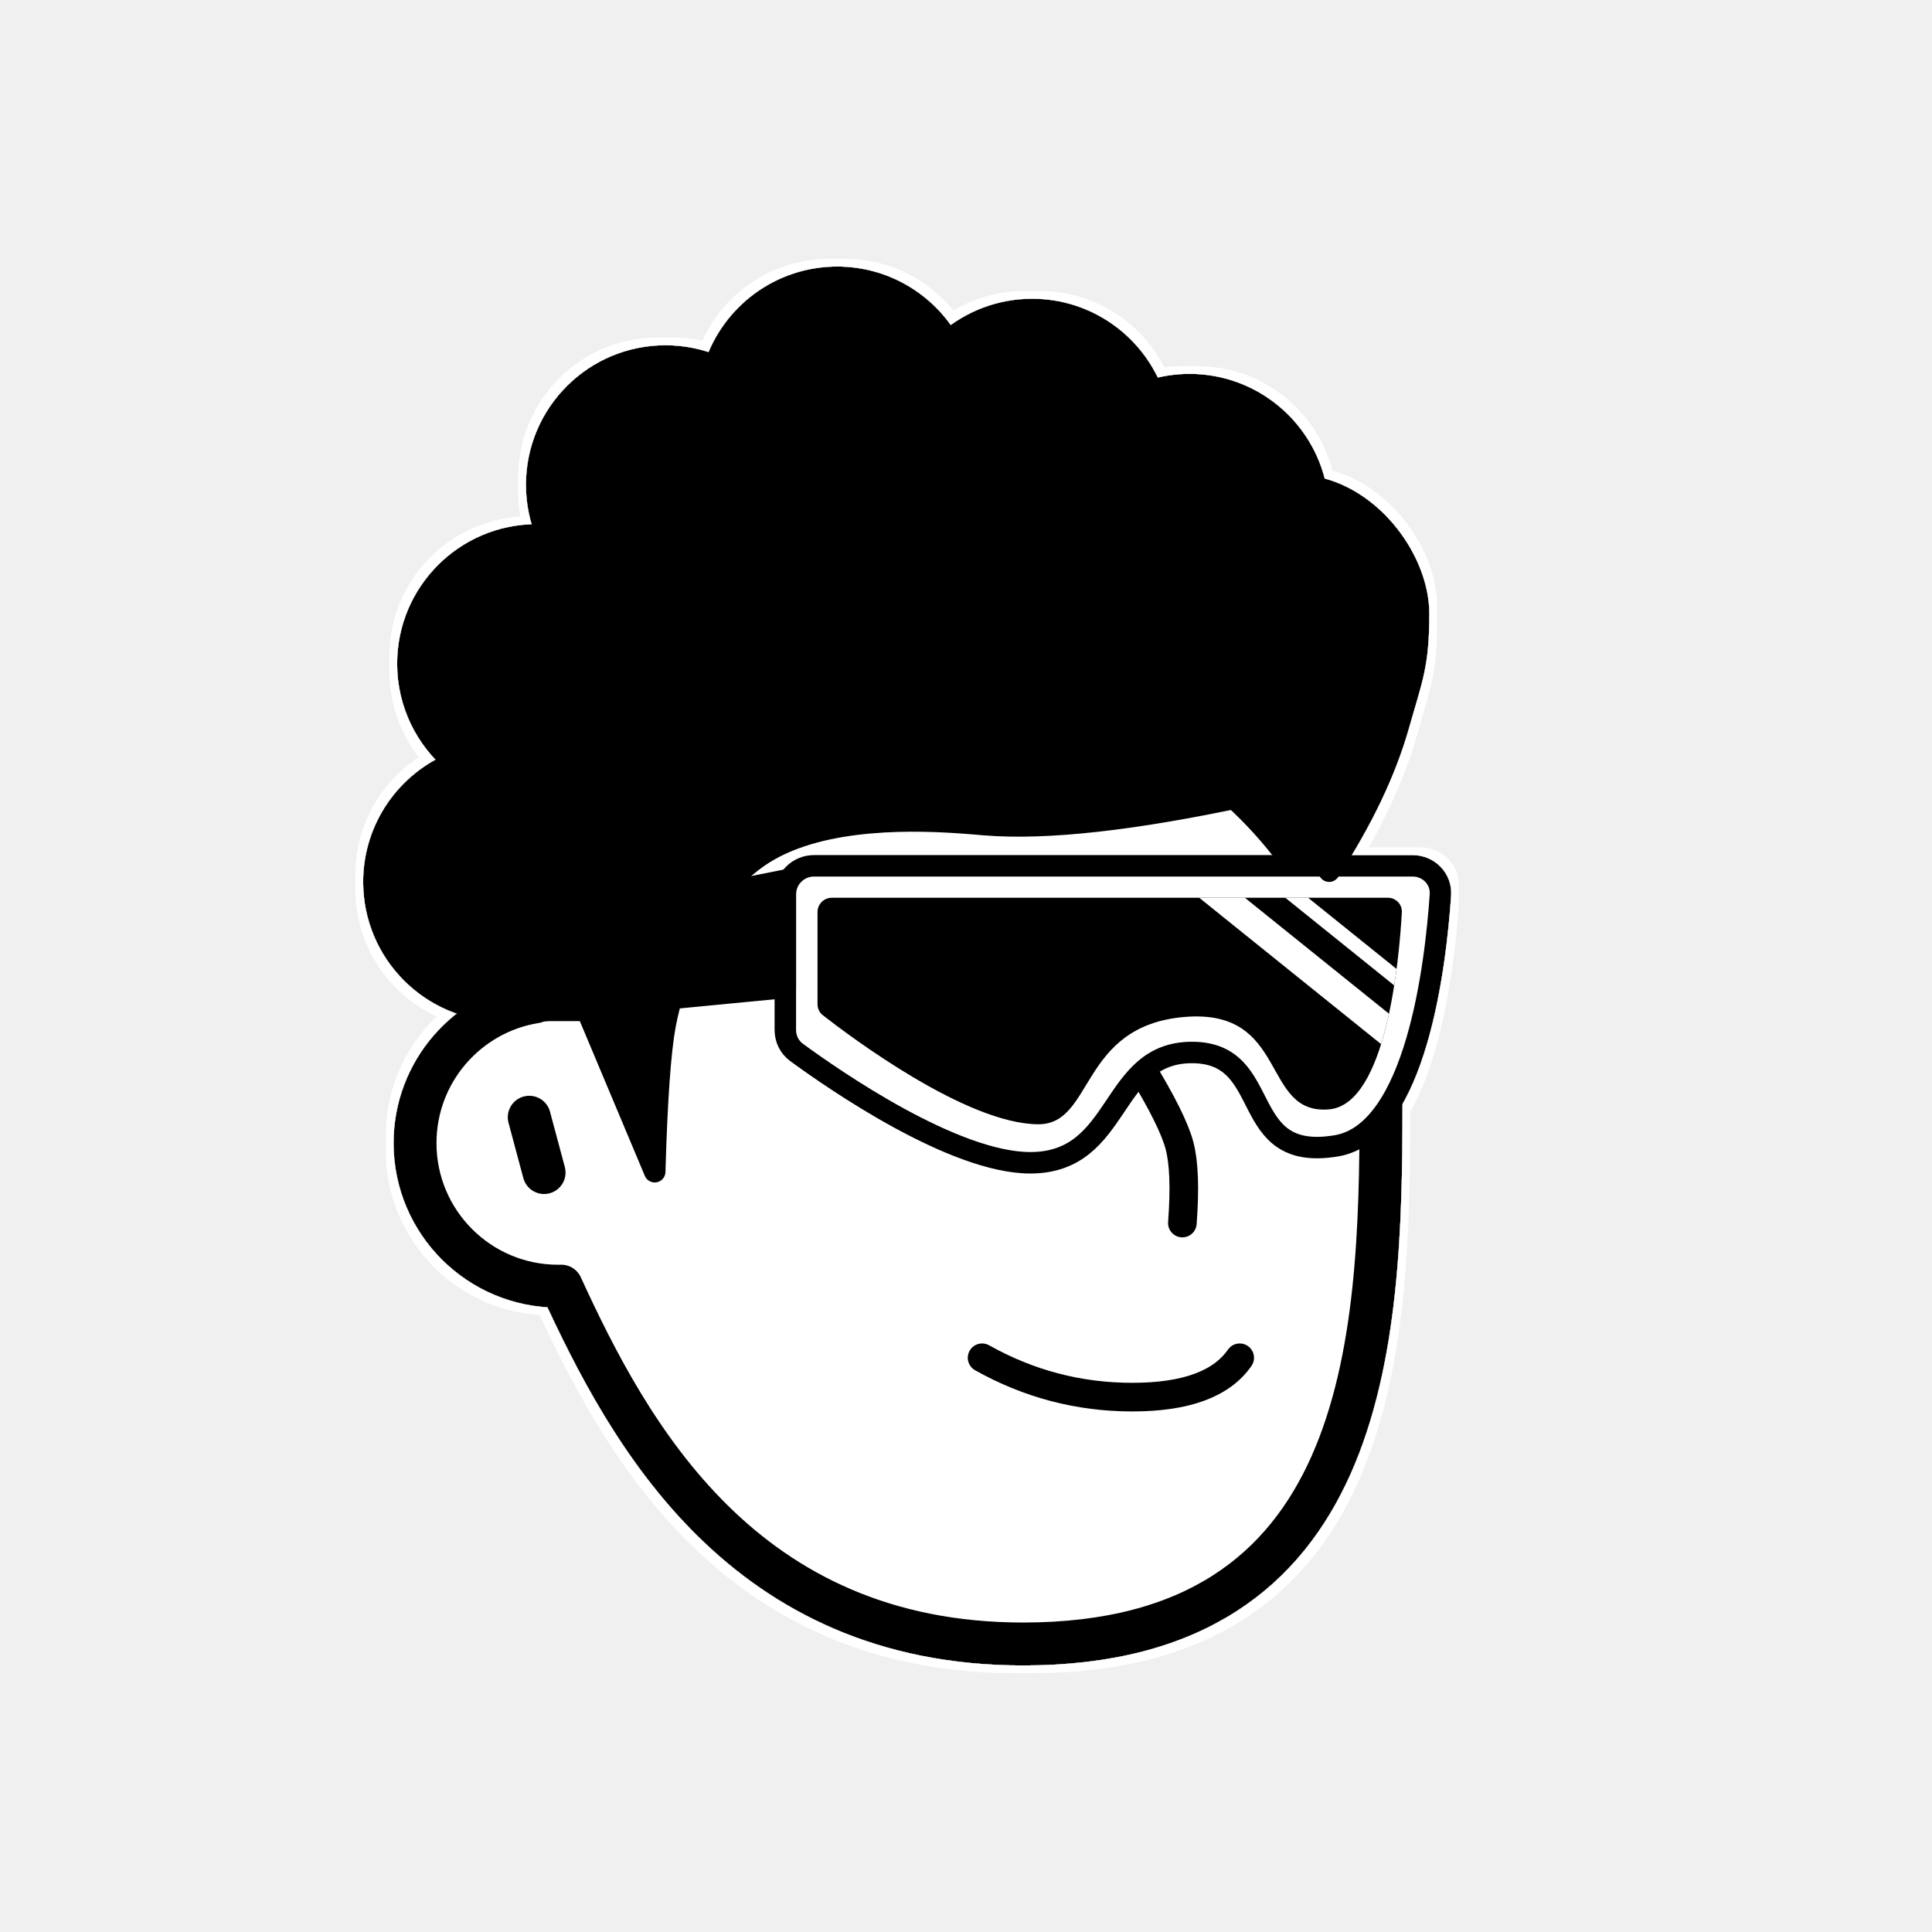
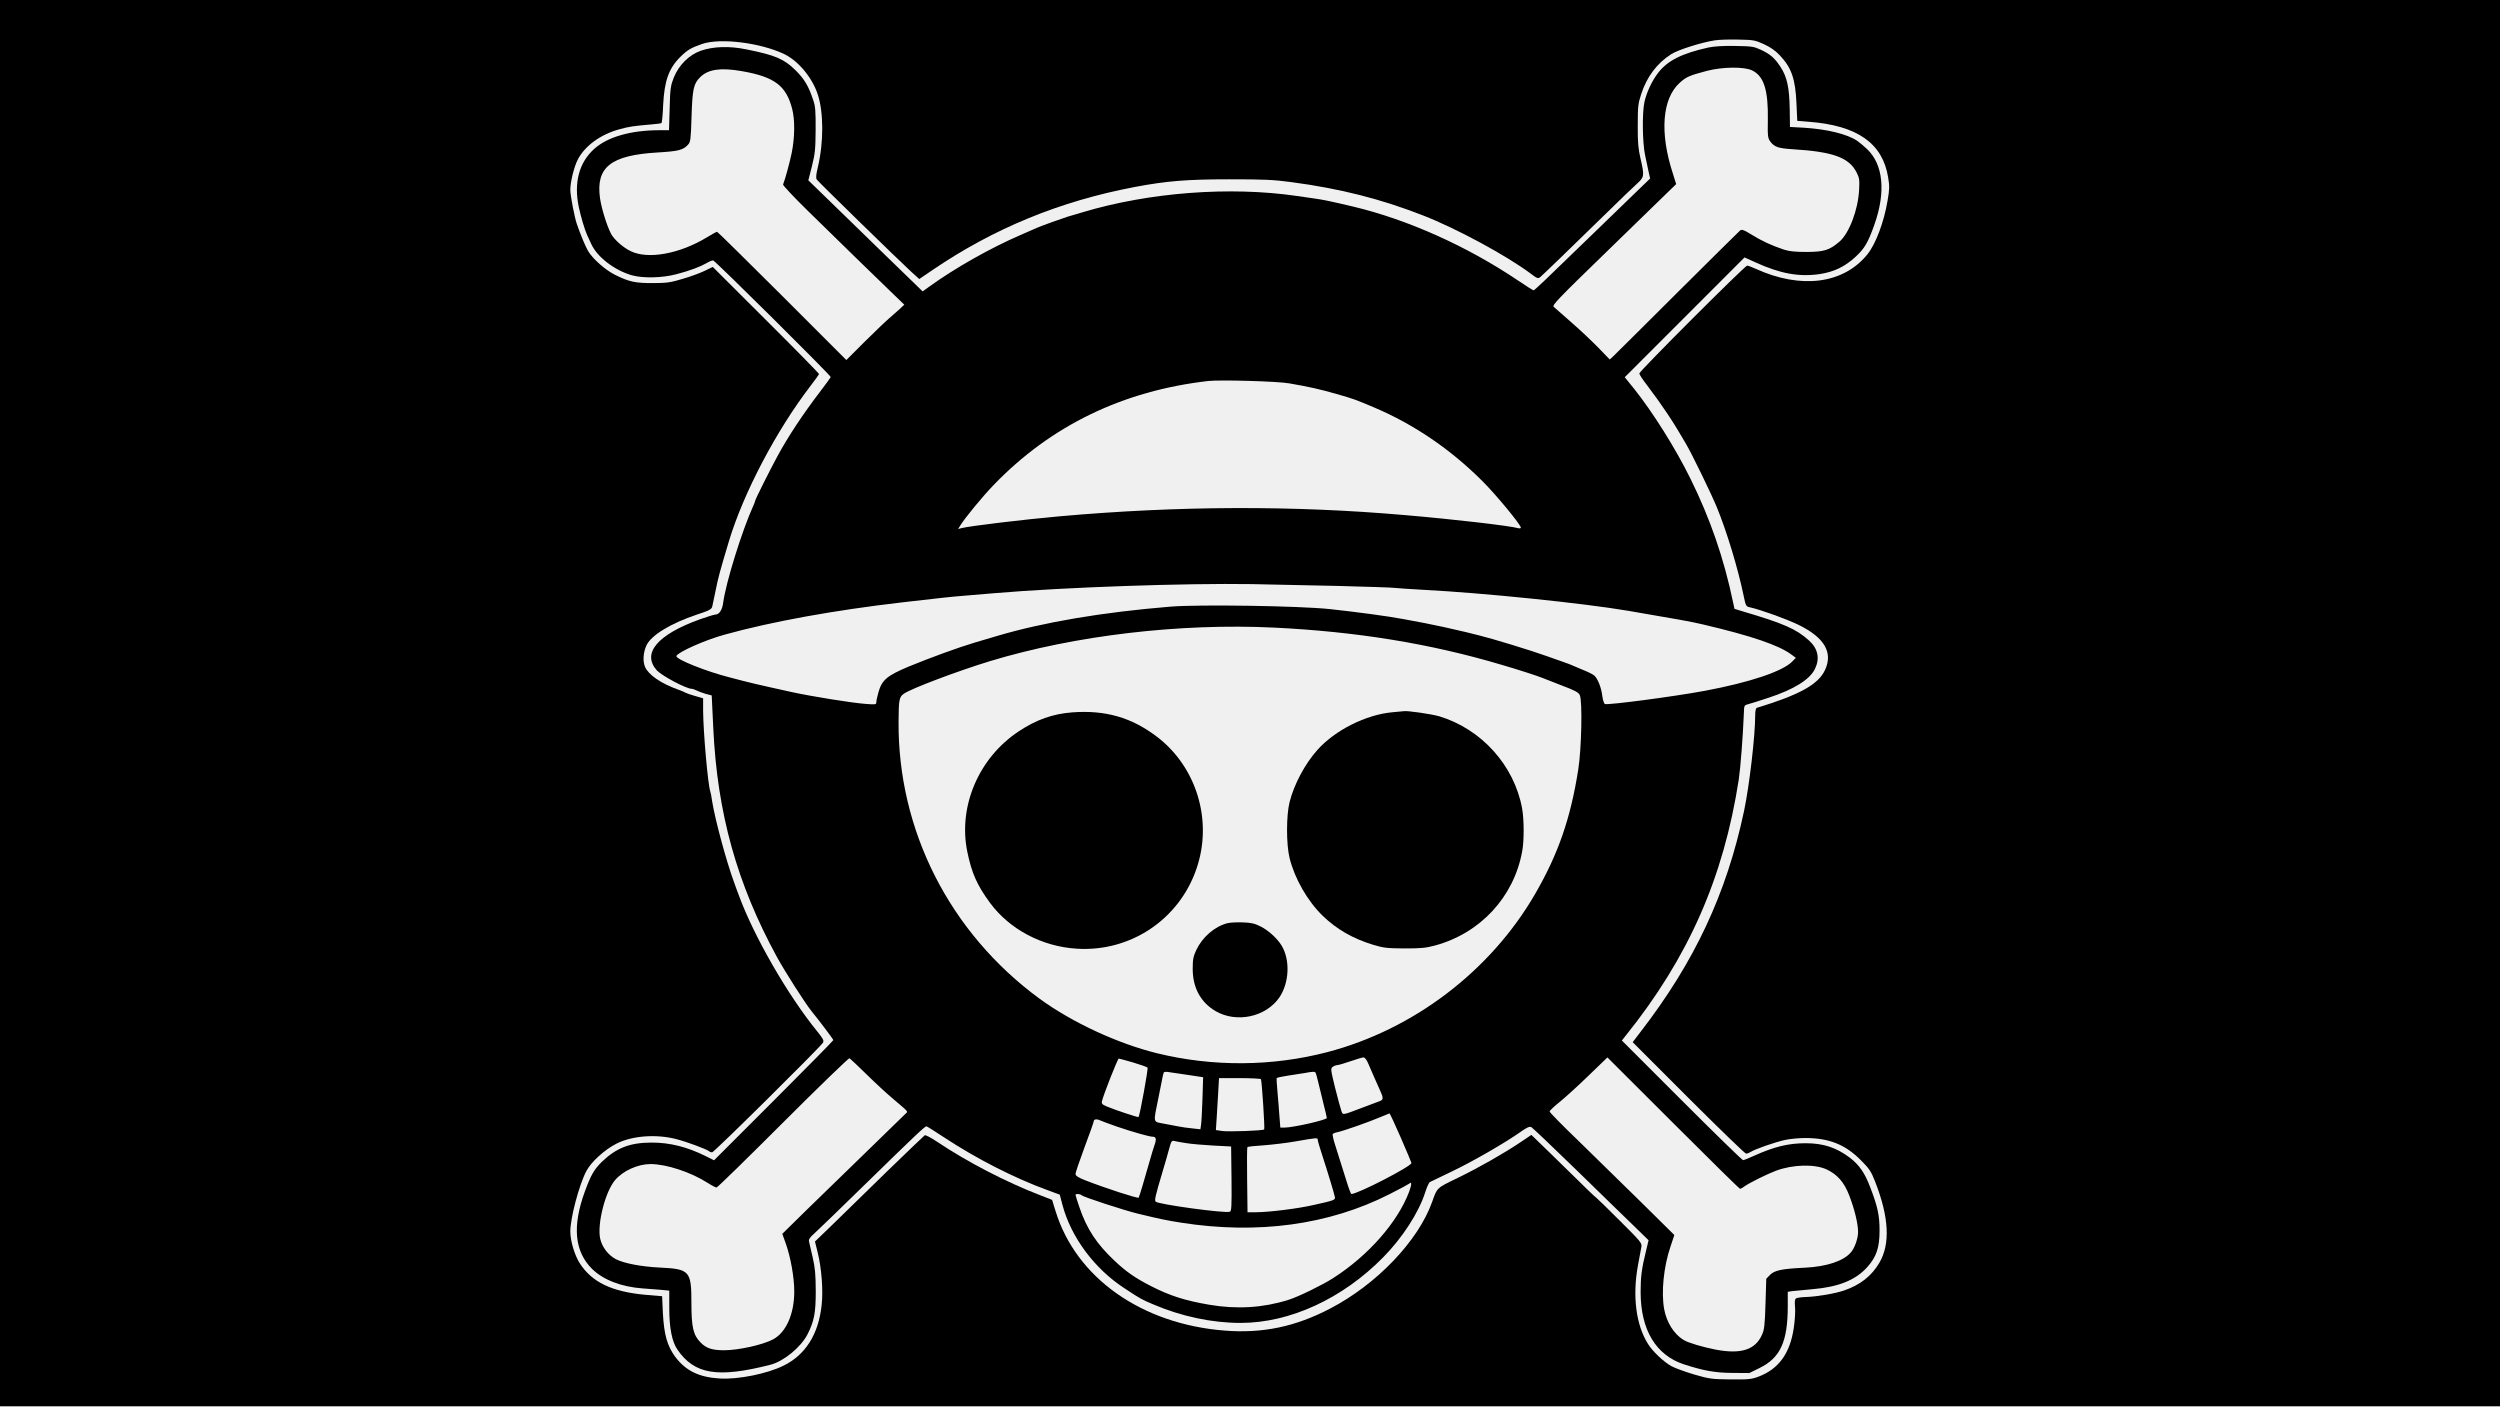
- <svg xmlns="http://www.w3.org/2000/svg" viewBox="0 0 1080 1080" fill="none">
-   <defs>
-     <filter id="filter" x="-20%" y="-20%" width="140%" height="140%" filterUnits="objectBoundingBox" primitiveUnits="userSpaceOnUse" color-interpolation-filters="linearRGB">
-       <feMorphology operator="dilate" radius="20 20" in="SourceAlpha" result="morphology" />
-       <feFlood flood-color="#ffffff" flood-opacity="1" result="flood" />
-       <feComposite in="flood" in2="morphology" operator="in" result="composite" />
-       <feMerge result="merge">
-         <feMergeNode in="composite" result="mergeNode" />
-         <feMergeNode in="SourceGraphic" result="mergeNode1" />
-       </feMerge>
-     </filter>
-   </defs>
-   <g id="notion-avatar" filter="url(#filter)">
-     <g id="notion-avatar-face" fill="#ffffff">
-       <g id="Face/-7" stroke="none" stroke-width="1" fill-rule="evenodd" stroke-linecap="round" stroke-linejoin="round">
-         <path d="M532,379 C664.548,379 772,486.452 772,619 C772,751.548 764.548,919 572,919 C415.133,919 351.669,801.612 313.753,718.981 L313.323,718.989 L312,719 C267.817,719 232,683.183 232,639 C232,599.135 261.159,566.08 299.312,560.001 C325.599,455.979 419.81,379 532,379 Z M295.859,624.545 L304.141,655.455" id="Path" stroke="#000000" stroke-width="24" />
-       </g>
-     </g>
-     <g id="notion-avatar-nose">
-       <g id="Nose/-2" stroke="none" stroke-width="1" fill="none" fill-rule="evenodd" stroke-linecap="round" stroke-linejoin="round">
-         <path d="M692.893,627.725 C673.628,639.855 659.237,647.263 649.719,649.95 C640.202,652.637 625.722,653.379 606.279,652.177" id="Line" stroke="#000000" stroke-width="16" transform="translate(649.5859, 640.2299) rotate(-89.23499) translate(-649.5859, -640.2299) " />
-       </g>
-     </g>
-     <g id="notion-avatar-mouth">
-       <g id="Mouth/-1" stroke="none" stroke-width="1" fill="none" fill-rule="evenodd" stroke-linecap="round" stroke-linejoin="round">
-         <path d="M549,759 C575.13,773.667 603.13,781 633,781 C662.87,781 682.87,773.667 693,759" id="Path" stroke="#000000" stroke-width="16" />
-       </g>
-     </g>
-     <g id="notion-avatar-eyes">
-       <g id="Eyes/-8" stroke="none" stroke-width="1" fill="none" fill-rule="evenodd">
-         <path d="M570,516 C578.837,516 586,526.745 586,540 C586,553.255 578.837,564 570,564 C561.163,564 554,553.255 554,540 C554,526.745 561.163,516 570,516 Z M708,516 C716.837,516 724,526.745 724,540 C724,553.255 716.837,564 708,564 C699.163,564 692,553.255 692,540 C692,526.745 699.163,516 708,516 Z" id="Combined-Shape" fill="#000000" />
-       </g>
-     </g>
-     <g id="notion-avatar-eyebrows">
-       <g id="Eyebrows/-1" stroke="none" stroke-width="1" fill="none" fill-rule="evenodd" stroke-linecap="square" stroke-linejoin="round">
-         <g id="Group" transform="translate(521, 490)" stroke="#000000" stroke-width="20">
-           <path d="M0,16 C12.889,5.333 27.889,0 45,0 C62.111,0 77.111,5.333 90,16" id="Path" />
-           <path d="M146,16 C158.889,5.333 173.889,0 191,0 C208.111,0 223.111,5.333 236,16" id="Path" />
-         </g>
-       </g>
-     </g>
-     <g id="notion-avatar-glasses">
-       <g id="Glasses/ 12">
-         <g id="Group">
-           <path id="Path" fill-rule="evenodd" clip-rule="evenodd" d="M805.209 500.217C805.813 491.284 798.652 484 789.699 484H455C446.163 484 439 491.163 439 500V575.76C439 580.706 441.26 585.352 445.249 588.275C465.881 603.396 532.959 650 575.94 650C627.244 650 619.761 588.343 666.321 588.343C712.881 588.343 690.97 650 747.116 640.514C791.7 632.982 802.608 538.717 805.209 500.217Z" fill="white" stroke="black" stroke-width="12" stroke-linecap="round" stroke-linejoin="round" />
-           <g id="Group_2">
-             <path id="Mask" fill-rule="evenodd" clip-rule="evenodd" d="M783.642 509.995C783.893 505.509 780.3 501.847 775.807 501.847L465 501.847C460.582 501.847 457 505.428 457 509.847V561.349C457 563.759 458.047 566.008 459.946 567.493C474.566 578.927 540.245 628.47 580.546 628.47C611.607 628.47 603.397 573.489 662.087 568.491C720.777 563.492 704.644 623.472 742.954 620.14C775.033 617.35 782.169 536.288 783.642 509.995Z" fill="black" />
-             <mask id="mask0_0_1157" style="mask-type:alpha" maskUnits="userSpaceOnUse" x="457" y="501" width="327" height="128">
-               <path id="Mask_2" fill-rule="evenodd" clip-rule="evenodd" d="M783.642 509.995C783.893 505.509 780.3 501.847 775.807 501.847L465 501.847C460.582 501.847 457 505.428 457 509.847V561.349C457 563.759 458.047 566.008 459.946 567.493C474.566 578.927 540.245 628.47 580.546 628.47C611.607 628.47 603.397 573.489 662.087 568.491C720.777 563.492 704.644 623.472 742.954 620.14C775.033 617.35 782.169 536.288 783.642 509.995Z" fill="white" />
-             </mask>
-             <g mask="url(#mask0_0_1157)">
-               <path id="Path_2" d="M671.808 492.742L781.264 580.828" stroke="white" stroke-width="16" stroke-linecap="round" stroke-linejoin="round" />
-               <path id="Path_3" d="M696.436 478.979L805.892 567.065" stroke="white" stroke-width="8" stroke-linecap="round" stroke-linejoin="round" />
-             </g>
-           </g>
-           <path id="Path_4" fill-rule="evenodd" clip-rule="evenodd" d="M439 492.036L284 523V566.875L439 552V492.036Z" fill="black" stroke="black" stroke-width="12" stroke-linecap="round" stroke-linejoin="round" />
-         </g>
-       </g>
-     </g>
-     <g id="notion-avatar-hair">
-       <g id="Hairstyle/-3" stroke="none" stroke-width="1" fill="none" fill-rule="evenodd" stroke-linecap="round" stroke-linejoin="round">
-         <path d="M468,155 C494.414,155 517.505,169.223 530.033,190.428 C542.639,179.567 559.053,173 577,173 C607.279,173 633.192,191.691 643.832,218.164 C650.524,216.107 657.633,215 665,215 C699.787,215 728.811,239.67 735.533,272.469 C768.002,279.121 793,314 793,343 C793,372 789.333,379 782,405 C774.667,431 761.667,458.333 743,487 L742.488,486.071 C738.468,478.857 732.306,469.5 724,458 C719.654,451.983 713.184,446.347 708,441 C703.288,442.688 700.961,443.835 698,444.579 C634.162,458.313 585.06,463.787 550.694,460.999 L543.474,460.4 L540.294,460.151 C513.724,458.138 460.671,455.974 427,477 C388.419,501.092 375.287,555.632 372.094,571.53 L371.831,572.876 L371.67,573.748 C369.059,588.223 367.192,614.493 366.071,652.556 L366,655 L328.117,564.825 L287.146,564.825 L287.124,564.743 C285.105,564.913 283.063,565 281,565 C241.235,565 209,532.765 209,493 C209,462.832 227.554,436.997 253.874,426.285 C238.06,413.079 228,393.214 228,371 C228,331.235 260.235,299 300,299 C301.934,299 303.85,299.076 305.745,299.226 C302.046,290.56 300,281.019 300,271 C300,231.235 332.235,199 372,199 C381.776,199 391.096,200.948 399.595,204.478 C409.047,175.744 436.101,155 468,155 Z" id="Path" stroke="#000000" stroke-width="12" fill="#000000" />
-       </g>
-     </g>
-     <g id="notion-avatar-accessories">
-       <g id="Accessories/-0" stroke="none" stroke-width="1" fill="none" fill-rule="evenodd" />
-     </g>
-     <g id="notion-avatar-details">
-       <g id="Details/-0" stroke="none" stroke-width="1" fill="none" fill-rule="evenodd" />
-     </g>
-     <g id="notion-avatar-beard">
-       <g id="Beard/-0" stroke="none" stroke-width="1" fill="none" fill-rule="evenodd" />
-     </g>
+ <svg xmlns="http://www.w3.org/2000/svg" version="1.0" width="1920pt" height="1080pt" viewBox="0 0 1920 1080" preserveAspectRatio="xMidYMid meet">
+   <g transform="translate(0,1080) scale(0.1,-0.1)" fill="#000000" stroke="none">
+     <path d="M0 5400 l0 -5400 9600 0 9600 0 0 5400 0 5400 -9600 0 -9600 0 0 -5400z m13548 5060 c49 -22 87 -49 121 -85 90 -95 120 -182 128 -372 l6 -131 86 -7 c375 -28 570 -165 612 -428 11 -67 11 -91 -5 -181 -27 -161 -91 -331 -154 -409 -184 -228 -510 -270 -859 -111 -28 13 -58 24 -65 24 -17 0 -828 -811 -828 -828 0 -8 26 -48 59 -90 118 -156 201 -280 299 -450 49 -84 194 -383 237 -487 76 -185 162 -468 205 -675 18 -87 19 -88 53 -95 80 -18 280 -90 372 -135 197 -97 264 -211 201 -346 -52 -111 -195 -190 -523 -290 -8 -2 -13 -23 -13 -56 0 -160 -45 -544 -86 -738 -135 -634 -379 -1156 -794 -1694 l-61 -80 428 -428 c235 -235 435 -428 443 -428 9 0 24 6 35 13 31 21 191 77 268 93 37 8 107 14 155 14 181 -1 303 -50 422 -169 66 -66 80 -87 109 -161 109 -277 120 -483 34 -629 -59 -100 -146 -169 -268 -211 -72 -25 -209 -48 -295 -51 -36 -1 -71 -6 -77 -11 -9 -7 -11 -28 -7 -67 3 -31 -1 -102 -10 -161 -29 -194 -115 -313 -269 -372 -56 -21 -77 -23 -217 -22 -147 2 -161 4 -279 38 -68 20 -146 49 -173 63 -60 33 -145 113 -181 171 -93 147 -121 369 -77 607 12 61 23 124 26 140 5 28 -7 42 -165 199 -93 93 -174 172 -180 176 -7 3 -94 87 -194 186 -101 98 -210 206 -244 238 l-62 60 -83 -56 c-130 -87 -319 -195 -484 -275 -162 -78 -156 -73 -195 -183 -106 -299 -425 -633 -782 -819 -267 -140 -520 -193 -811 -170 -640 50 -1143 406 -1300 920 l-26 84 -87 34 c-264 101 -564 257 -794 411 -47 32 -91 55 -97 51 -6 -4 -133 -126 -283 -271 -149 -146 -336 -328 -415 -405 l-145 -140 21 -85 c30 -120 43 -294 30 -405 -24 -223 -125 -382 -294 -464 -126 -62 -347 -106 -486 -98 -162 9 -265 60 -346 169 -60 83 -84 168 -93 332 l-6 131 -130 11 c-257 24 -410 97 -503 243 -39 61 -72 171 -72 243 0 103 67 357 123 464 37 71 141 165 232 211 120 61 306 75 461 34 82 -21 231 -77 249 -92 5 -5 16 -9 24 -9 15 0 833 810 852 843 8 15 0 31 -44 85 -226 277 -489 734 -603 1047 -9 22 -24 65 -35 95 -61 166 -146 481 -169 622 -5 37 -12 73 -15 80 -18 49 -54 456 -55 619 l0 96 -62 18 c-35 10 -67 21 -73 25 -5 4 -32 15 -60 25 -131 47 -225 113 -251 173 -19 45 -14 112 11 166 37 78 185 168 387 236 103 34 113 40 119 66 3 16 14 67 24 114 21 106 33 149 102 380 112 373 365 854 629 1198 35 45 64 86 64 90 0 4 -183 191 -408 415 l-408 407 -62 -30 c-35 -17 -111 -45 -170 -62 -93 -28 -123 -32 -227 -32 -135 -1 -184 10 -289 62 -77 38 -176 125 -211 187 -21 37 -55 119 -85 205 -18 52 -50 220 -50 262 0 60 28 174 56 230 55 108 176 196 324 236 72 20 109 25 249 37 35 3 67 7 71 10 4 2 10 64 13 137 9 188 44 285 134 373 53 52 80 68 167 98 140 47 445 9 628 -78 108 -52 213 -177 257 -306 47 -139 48 -370 2 -563 -14 -59 -16 -83 -8 -95 13 -19 629 -620 722 -705 l65 -59 103 70 c469 319 977 528 1552 637 243 46 402 59 725 59 268 0 339 -3 480 -22 375 -50 685 -129 1010 -256 257 -100 646 -311 828 -448 46 -35 54 -38 70 -26 18 15 193 183 507 490 104 102 211 205 238 229 55 50 57 59 26 193 -17 73 -22 124 -21 252 0 145 2 168 26 241 43 133 120 237 231 308 51 33 228 89 333 106 31 5 113 8 183 6 118 -2 129 -5 197 -36z" />
+     <path d="M13120 10435 c-202 -45 -313 -100 -385 -194 -47 -60 -90 -151 -106 -226 -18 -83 -15 -311 5 -405 9 -41 21 -99 27 -128 l12 -53 -54 -52 c-30 -29 -198 -192 -374 -362 -403 -391 -460 -445 -468 -445 -3 0 -57 34 -119 76 -392 264 -848 468 -1268 568 -151 36 -238 54 -285 60 -27 4 -93 13 -145 21 -514 75 -1135 28 -1645 -125 -38 -11 -90 -27 -115 -34 -45 -14 -198 -69 -235 -85 -11 -5 -69 -30 -130 -57 -229 -99 -501 -253 -695 -393 l-54 -39 -269 261 c-148 144 -345 336 -439 427 l-170 165 28 110 c24 97 27 130 28 280 1 141 -2 179 -18 225 -36 109 -69 164 -136 230 -88 87 -155 116 -374 160 -133 28 -257 24 -355 -10 -89 -32 -167 -109 -206 -205 -25 -64 -28 -83 -32 -237 l-5 -168 -72 0 c-220 0 -400 -51 -503 -144 -116 -105 -157 -259 -118 -446 15 -71 46 -176 64 -215 5 -11 19 -42 32 -69 45 -100 179 -202 311 -240 86 -24 233 -21 343 8 106 28 182 57 231 85 19 12 42 21 51 21 13 0 903 -882 903 -896 0 -2 -35 -51 -78 -107 -136 -178 -248 -347 -332 -502 -56 -103 -170 -331 -170 -340 0 -4 -6 -21 -14 -38 -86 -188 -212 -593 -232 -746 -7 -56 -31 -91 -60 -91 -9 0 -62 -16 -118 -36 -328 -118 -449 -262 -331 -393 38 -41 225 -141 267 -141 7 0 24 -6 38 -13 14 -7 45 -19 70 -26 l46 -12 12 -252 c31 -654 182 -1194 489 -1757 62 -113 217 -356 265 -415 62 -76 168 -217 168 -223 0 -4 -206 -213 -458 -465 l-458 -458 -64 32 c-144 71 -274 104 -415 104 -167 0 -272 -41 -383 -148 -59 -58 -84 -101 -130 -227 -98 -267 -80 -461 55 -595 85 -84 224 -138 388 -150 44 -3 108 -8 143 -11 l62 -6 0 -136 c0 -150 21 -256 62 -316 131 -192 310 -221 716 -117 101 26 233 135 283 232 52 102 64 165 64 334 -1 133 -5 177 -24 260 -13 55 -26 109 -28 121 -3 15 7 31 39 59 24 21 205 197 403 390 382 373 448 435 460 435 4 0 64 -38 134 -84 247 -163 541 -314 798 -407 l92 -34 21 -80 c66 -247 245 -488 473 -637 127 -84 133 -87 220 -124 219 -94 454 -144 675 -144 378 0 782 186 1094 503 149 151 274 344 324 501 12 39 28 74 36 78 7 4 83 40 168 81 156 74 411 221 528 304 48 34 68 43 82 37 10 -5 163 -151 341 -324 178 -173 376 -367 442 -430 l118 -115 -19 -80 c-35 -142 -42 -199 -42 -321 1 -289 118 -483 335 -553 152 -49 237 -64 370 -65 l130 -1 77 38 c161 78 218 203 218 476 l0 110 33 5 c17 2 88 9 157 15 201 17 331 70 420 169 71 79 95 150 95 282 0 116 -15 185 -73 335 -41 108 -84 169 -154 223 -105 79 -204 112 -341 112 -133 0 -242 -27 -395 -96 -41 -19 -79 -34 -85 -34 -7 0 -219 207 -472 460 l-459 459 30 38 c481 599 751 1211 868 1968 13 88 32 330 39 510 2 59 2 59 37 68 19 5 89 27 155 49 194 64 314 139 354 221 39 81 23 156 -47 219 -97 88 -197 131 -509 223 l-62 19 -11 50 c-70 337 -176 644 -327 949 -116 236 -291 513 -433 691 l-72 89 460 460 460 460 84 -38 c191 -87 335 -113 493 -90 111 17 194 57 276 133 69 64 95 108 143 243 91 254 70 466 -56 585 -23 22 -57 50 -74 62 -76 52 -232 90 -408 101 l-109 6 -2 140 c-3 162 -20 243 -70 320 -44 68 -79 99 -150 132 -56 26 -70 28 -200 30 -93 2 -162 -3 -205 -12z m337 -176 c90 -44 124 -152 120 -382 -2 -124 0 -138 19 -164 31 -42 61 -52 170 -59 313 -19 435 -64 493 -179 21 -41 23 -57 19 -133 -8 -154 -76 -333 -151 -398 -78 -66 -117 -78 -252 -79 -91 0 -134 5 -175 18 -100 34 -169 66 -258 121 -54 33 -65 36 -79 25 -9 -8 -227 -223 -484 -479 -256 -256 -478 -475 -491 -488 l-25 -23 -89 92 c-49 50 -143 139 -209 196 -66 58 -126 111 -133 117 -13 12 42 69 401 417 70 68 221 214 334 325 l206 200 -25 80 c-103 314 -83 576 52 698 51 46 74 56 210 92 121 31 286 33 347 3z m-7762 -5 c253 -44 343 -111 389 -291 22 -84 20 -221 -4 -339 -18 -84 -50 -201 -66 -241 -3 -6 84 -98 193 -205 297 -291 558 -545 653 -636 l85 -82 -35 -33 c-20 -17 -58 -51 -85 -75 -28 -24 -112 -105 -188 -180 l-137 -137 -493 493 c-271 270 -496 492 -500 492 -5 0 -41 -20 -80 -44 -209 -126 -450 -170 -583 -105 -58 27 -129 91 -151 133 -33 64 -73 193 -85 274 -33 238 82 330 443 351 162 10 195 18 234 61 18 20 21 41 26 214 7 212 15 252 66 303 61 61 158 75 318 47z m4205 -2398 c151 -26 237 -45 365 -82 130 -37 141 -41 290 -104 304 -129 586 -321 830 -565 107 -107 295 -335 295 -357 0 -6 -10 -8 -22 -4 -64 18 -491 68 -868 100 -859 75 -1737 72 -2650 -9 -270 -24 -689 -74 -756 -91 l-26 -7 18 29 c39 62 172 223 254 308 440 457 993 725 1650 800 91 10 529 -2 620 -18z m375 -1556 c226 -6 421 -12 435 -15 14 -2 115 -9 225 -15 464 -24 1229 -103 1570 -161 374 -64 483 -83 575 -105 370 -87 582 -159 678 -231 l34 -25 -27 -28 c-73 -76 -327 -161 -675 -226 -237 -44 -739 -110 -764 -101 -7 3 -16 30 -20 60 -7 64 -35 135 -62 159 -11 9 -48 28 -84 42 -36 15 -74 31 -85 36 -11 5 -38 16 -60 23 -22 8 -80 29 -130 46 -121 44 -429 138 -525 161 -25 6 -70 17 -100 25 -104 25 -245 56 -320 70 -41 8 -113 21 -160 30 -122 23 -346 53 -565 77 -235 25 -1007 37 -1226 19 -523 -43 -972 -119 -1331 -225 -49 -14 -126 -37 -172 -51 -122 -36 -347 -118 -509 -185 -166 -70 -204 -102 -231 -198 -9 -32 -16 -66 -16 -76 0 -17 -7 -18 -82 -12 -108 8 -417 58 -568 91 -36 8 -117 26 -180 40 -63 14 -149 34 -190 45 -41 10 -86 22 -100 26 -184 46 -424 142 -415 166 12 30 218 122 370 164 361 100 840 187 1365 248 274 32 397 45 465 50 39 3 151 13 250 21 531 45 1456 77 1970 69 138 -3 435 -9 660 -14z m-490 -320 c634 -31 1196 -122 1745 -285 127 -37 276 -85 320 -103 14 -6 80 -32 148 -58 101 -38 126 -52 135 -73 21 -47 13 -414 -12 -571 -59 -376 -154 -649 -331 -955 -342 -591 -932 -1041 -1595 -1215 -424 -111 -880 -114 -1309 -9 -304 75 -655 238 -905 421 -687 505 -1086 1290 -1080 2127 1 167 5 187 39 212 52 39 416 176 665 252 651 197 1457 292 2180 257z m-3130 -3431 c66 -65 158 -150 205 -189 121 -103 114 -95 97 -111 -8 -8 -144 -140 -302 -294 -159 -154 -369 -359 -468 -455 l-179 -176 25 -69 c39 -108 67 -266 67 -373 0 -174 -63 -316 -164 -369 -80 -42 -266 -83 -375 -83 -91 0 -136 15 -179 58 -58 58 -72 118 -72 306 0 245 -13 260 -241 271 -143 7 -275 32 -338 64 -60 31 -108 94 -122 160 -23 113 39 357 114 447 61 72 175 124 273 124 121 0 310 -62 438 -144 31 -20 62 -36 69 -36 7 0 237 225 511 499 275 275 505 497 510 494 6 -4 65 -59 131 -124z m3855 79 c24 -57 49 -113 86 -196 31 -67 30 -78 -3 -90 -16 -6 -75 -28 -133 -50 -153 -58 -146 -57 -158 -25 -6 16 -27 95 -48 177 -35 143 -36 150 -18 163 10 7 25 13 34 13 9 0 54 13 100 29 47 16 92 30 101 30 11 1 25 -18 39 -51z m2853 -958 c5 0 21 8 35 19 38 27 177 96 242 120 130 48 294 52 386 11 85 -39 137 -99 177 -203 40 -104 67 -215 67 -279 0 -49 -26 -123 -55 -156 -57 -67 -187 -110 -355 -118 -174 -8 -233 -20 -267 -56 l-28 -29 -6 -192 c-5 -164 -9 -199 -27 -238 -51 -116 -162 -151 -356 -114 -98 19 -213 53 -246 74 -74 45 -131 136 -149 236 -24 129 -4 328 48 480 l30 90 -257 254 c-141 139 -357 350 -479 469 -123 118 -223 220 -222 226 0 6 36 40 81 76 44 36 144 127 221 202 l142 137 505 -504 c278 -278 509 -505 513 -505z m-4660 970 c56 -17 105 -34 110 -39 7 -7 -59 -367 -69 -380 -4 -4 -182 55 -243 81 -36 15 -42 22 -38 41 12 51 121 327 129 327 5 0 55 -14 111 -30z m424 -96 l113 -17 -5 -166 c-3 -91 -8 -181 -11 -200 l-5 -34 -62 7 c-34 3 -84 10 -112 16 -27 5 -75 14 -105 20 -88 17 -84 -2 -42 205 6 28 16 79 23 115 6 36 14 69 17 74 2 4 20 6 40 2 19 -3 86 -13 149 -22z m977 17 c3 -5 12 -37 20 -72 8 -35 26 -109 40 -164 14 -55 26 -105 26 -111 0 -15 -259 -74 -326 -74 l-31 0 -7 88 c-3 48 -10 132 -15 187 -5 54 -8 102 -6 105 2 4 44 13 92 20 48 7 106 16 128 20 57 11 73 11 79 1z m-420 -49 c7 -11 31 -381 25 -386 -9 -10 -275 -19 -323 -12 l-48 7 6 92 c3 51 8 140 12 200 l6 107 158 0 c88 0 161 -4 164 -8z m1074 -449 c45 -104 82 -191 82 -195 0 -25 -412 -238 -462 -238 -3 0 -21 46 -38 103 -37 119 -62 197 -90 286 -11 35 -17 67 -15 71 3 5 20 12 38 15 46 10 240 78 322 113 39 16 73 30 76 31 3 1 42 -83 87 -186z m-2178 84 c124 -42 248 -77 272 -77 27 0 31 -17 15 -63 -8 -23 -25 -78 -37 -122 -41 -145 -80 -276 -85 -283 -7 -8 -259 74 -412 134 -55 22 -73 34 -73 49 0 10 32 103 70 206 39 103 70 192 70 198 0 16 24 19 50 6 14 -6 72 -28 130 -48z m1540 -100 c0 -7 15 -60 34 -117 47 -144 94 -301 98 -324 3 -22 -4 -25 -162 -60 -119 -28 -347 -56 -444 -56 l-65 0 -3 246 c-2 135 -1 249 2 254 3 4 59 10 125 14 66 5 179 18 250 31 160 28 165 28 165 12z m-1005 -27 c39 -6 131 -14 205 -18 l135 -7 3 -248 c2 -216 0 -248 -13 -253 -35 -14 -546 56 -569 77 -11 10 -3 44 49 219 21 69 44 150 52 180 19 70 21 73 47 66 11 -3 53 -10 91 -16z m1707 -373 c-88 -233 -312 -489 -582 -662 -84 -54 -268 -144 -345 -168 -194 -61 -396 -74 -610 -37 -186 32 -299 68 -448 144 -120 62 -187 108 -278 194 -136 128 -212 243 -268 407 -17 50 -31 93 -31 98 0 10 34 9 46 -2 13 -14 324 -115 429 -141 186 -45 213 -50 335 -70 587 -92 1135 -18 1600 218 80 40 149 78 155 83 18 18 17 -10 -3 -64z" />
+     <path d="M8235 5329 c-148 -11 -276 -56 -410 -145 -308 -203 -468 -577 -396 -926 34 -164 74 -255 173 -390 150 -205 401 -338 668 -354 413 -26 788 226 920 617 125 367 0 779 -305 1011 -194 148 -396 206 -650 187z" />
+     <path d="M10695 5330 c-204 -18 -442 -138 -577 -289 -95 -106 -180 -265 -214 -401 -26 -104 -26 -324 0 -430 39 -158 138 -330 253 -442 108 -105 234 -177 389 -224 79 -24 106 -27 239 -28 126 0 163 3 234 22 349 94 607 372 671 722 16 82 15 245 0 330 -60 331 -312 611 -637 709 -58 17 -250 45 -273 39 -3 0 -41 -4 -85 -8z" />
+     <path d="M9427 3710 c-98 -25 -191 -105 -239 -205 -24 -52 -28 -72 -28 -147 0 -143 61 -256 175 -323 161 -94 386 -46 490 104 77 112 85 290 17 400 -32 53 -99 114 -157 144 -50 25 -74 31 -140 33 -44 2 -97 -1 -118 -6z" />
  </g>
</svg>
